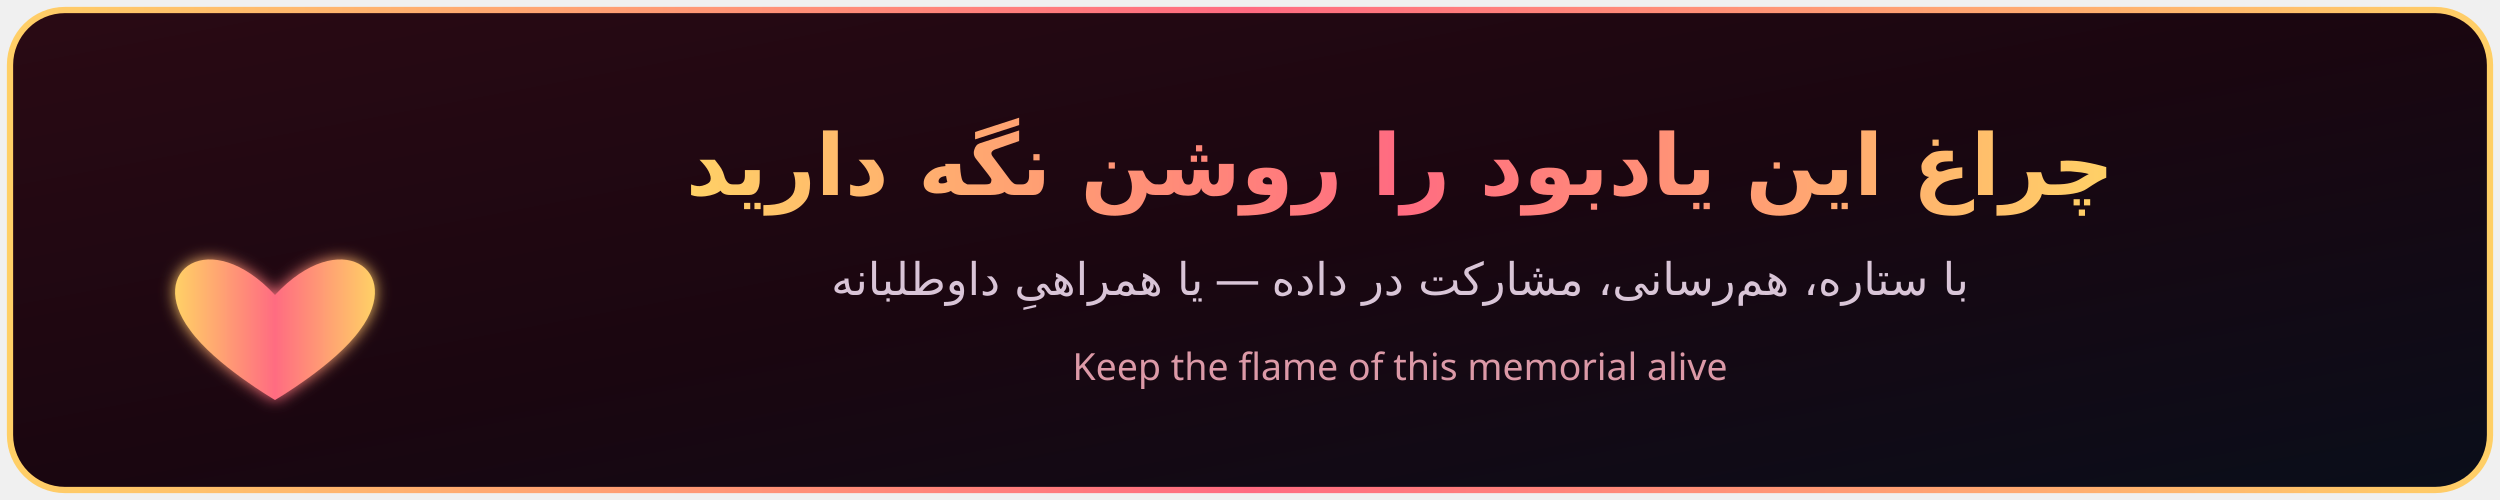
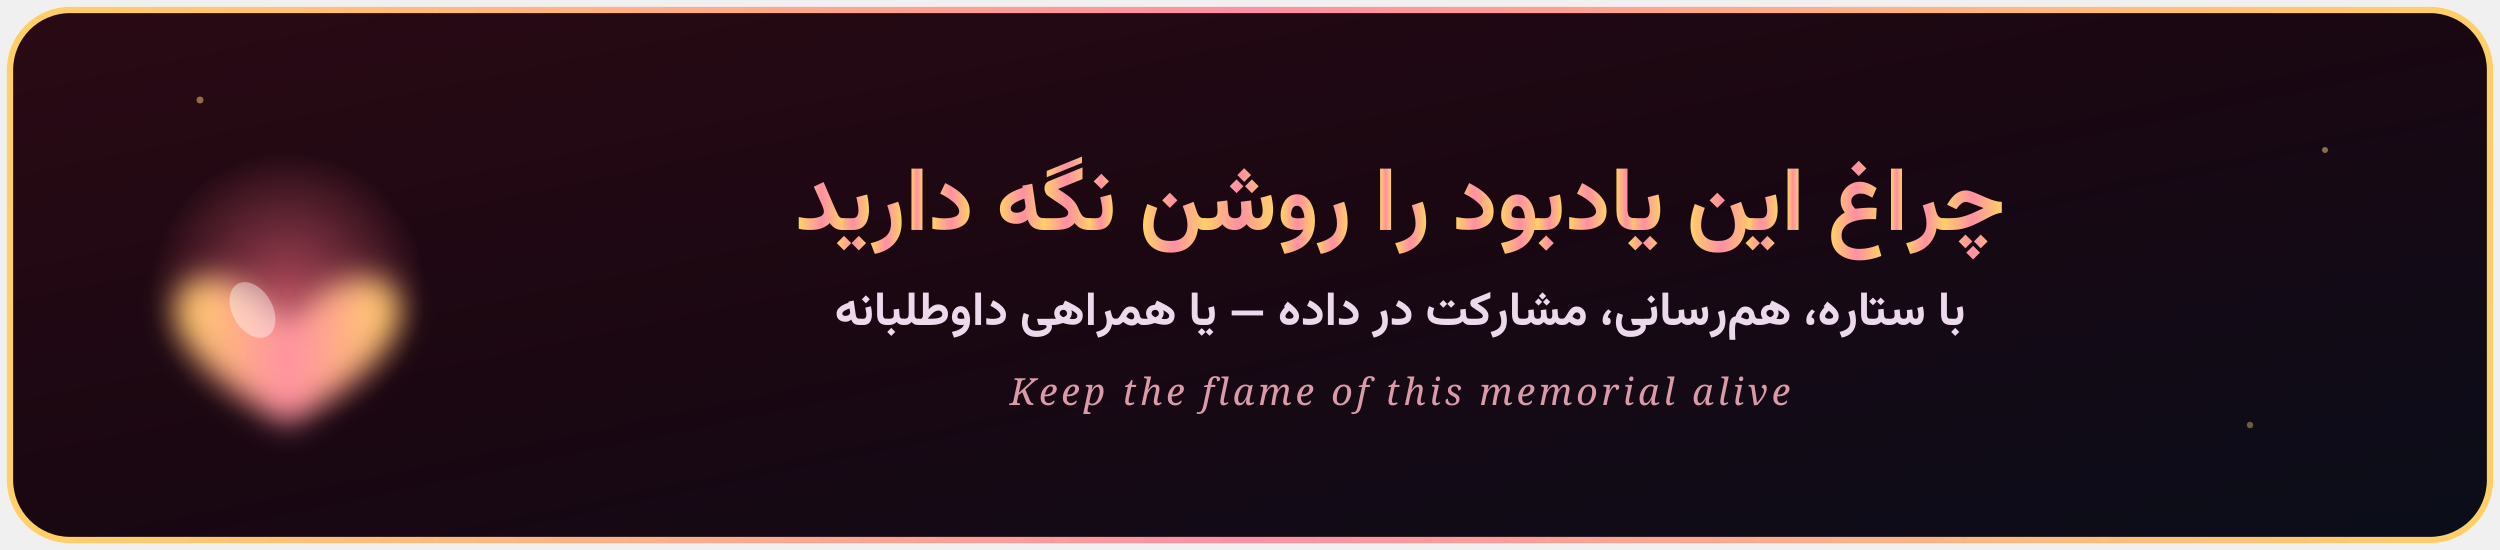
- <svg xmlns="http://www.w3.org/2000/svg" viewBox="0 0 1000 200" width="1000" height="200" role="img" aria-label="Support Javidnam">
+ <svg xmlns="http://www.w3.org/2000/svg" viewBox="0 0 1000 220" width="1000" height="220" role="img" aria-label="چراغ این یادبود را روشن نگه دارید">
  <defs>
    <linearGradient id="sbg" x1="0" y1="0" x2="1" y2="1">
      <stop offset="0%" stop-color="#2a0a14" />
-       <stop offset="50%" stop-color="#1a0610" />
+       <stop offset="50%" stop-color="#190712" />
      <stop offset="100%" stop-color="#0a0e1a" />
    </linearGradient>
    <linearGradient id="shine" x1="0" y1="0" x2="1" y2="0">
      <stop offset="0%" stop-color="#ffd166" />
-       <stop offset="50%" stop-color="#ff6b81" />
+       <stop offset="50%" stop-color="#ff8fa3" />
      <stop offset="100%" stop-color="#ffd166" />
      <animate attributeName="x1" values="-1;1;-1" dur="6s" repeatCount="indefinite" />
      <animate attributeName="x2" values="0;2;0" dur="6s" repeatCount="indefinite" />
    </linearGradient>
-     <filter id="g2" x="-50%" y="-50%" width="200%" height="200%">
-       <feGaussianBlur stdDeviation="3" result="b" />
-       <feMerge>
-         <feMergeNode in="b" />
-         <feMergeNode in="SourceGraphic" />
-       </feMerge>
+     <radialGradient id="heartGlow" cx="50%" cy="50%" r="50%">
+       <stop offset="0%" stop-color="#ff6b81" stop-opacity="0.6" />
+       <stop offset="100%" stop-color="#ff6b81" stop-opacity="0" />
+     </radialGradient>
+     <filter id="hb" x="-60%" y="-60%" width="220%" height="220%">
+       <feGaussianBlur stdDeviation="6" />
    </filter>
  </defs>
-   <rect x="4" y="4" width="992" height="192" rx="22" fill="url(#sbg)" stroke="url(#shine)" stroke-width="2.5" />
-   <rect x="4" y="4" width="992" height="192" rx="22" fill="none" stroke="#ffd166" stroke-width="1" opacity="0.0">
-     <animate attributeName="opacity" values="0;0.5;0" dur="4s" repeatCount="indefinite" />
+   <rect x="4" y="4" width="992" height="212" rx="24" fill="url(#sbg)" stroke="url(#shine)" stroke-width="2.5" />
+   <rect x="4" y="4" width="992" height="212" rx="24" fill="none" stroke="#ffd166" stroke-width="1" opacity="0">
+     <animate attributeName="opacity" values="0;0.45;0" dur="4s" repeatCount="indefinite" />
  </rect>
-   <g transform="translate(110,100)" filter="url(#g2)">
-     <path d="M0,18 C-26,-10 -52,8 -34,32 C-24,46 0,60 0,60 C0,60 24,46 34,32 C52,8 26,-10 0,18 Z" fill="url(#shine)">
-       <animateTransform attributeName="transform" type="scale" values="1;1.12;1" dur="1.3s" repeatCount="indefinite" additive="sum" />
-     </path>
+   <g fill="#ffd27a">
+     <circle cx="80" cy="40" r="1.4" opacity="0.5">
+       <animate attributeName="opacity" values="0.1;0.8;0.1" dur="3.5s" repeatCount="indefinite" />
+     </circle>
+     <circle cx="930" cy="60" r="1.2" opacity="0.5">
+       <animate attributeName="opacity" values="0.7;0.1;0.7" dur="4.2s" repeatCount="indefinite" />
+     </circle>
+     <circle cx="900" cy="170" r="1.3" opacity="0.4">
+       <animate attributeName="opacity" values="0.1;0.7;0.1" dur="5s" repeatCount="indefinite" />
+     </circle>
  </g>
-   <text x="560" y="78" text-anchor="middle" font-family="Vazirmatn, Tahoma, sans-serif" font-size="34" font-weight="800" fill="url(#shine)">چراغ این یادبود را روشن نگه دارید</text>
-   <text x="560" y="118" text-anchor="middle" font-family="Vazirmatn, Tahoma, sans-serif" font-size="18" fill="#e9d5e8" opacity="0.92">با ستاره، هم‌رسانی، مشارکت در داده — یا همراهیِ داوطلبانه</text>
-   <text x="560" y="152" text-anchor="middle" font-family="Vazirmatn, Tahoma, sans-serif" font-size="15" fill="#ffb3c1" opacity="0.85">Keep the flame of this memorial alive</text>
+   <g transform="translate(115,110)">
+     <circle cx="0" cy="6" r="55" fill="url(#heartGlow)">
+       <animate attributeName="opacity" values="0.5;1;0.5" dur="1.3s" repeatCount="indefinite" />
+     </circle>
+     <g filter="url(#hb)">
+       <path d="M0,30 C-30,-2 -58,16 -38,42 C-26,57 0,72 0,72 C0,72 26,57 38,42 C58,16 30,-2 0,30 Z" fill="url(#shine)" transform="translate(0,-12)">
+         <animateTransform attributeName="transform" type="scale" values="1;1.14;1;1.06;1" dur="1.3s" repeatCount="indefinite" additive="sum" />
+       </path>
+     </g>
+     <ellipse cx="-14" cy="14" rx="8" ry="12" fill="#fff" opacity="0.4" transform="rotate(-30 -14 14)" />
+   </g>
+   <path transform="translate(318.00,92.00) scale(0.01758,-0.01758)" d="M657 419Q657 445 645.5 485.5Q634 526 621 554L428 985L650 1092L894 526Q944 411 980.5 340.0Q1017 269 1088 269H1130V0H1088Q974 0 908.0 43.0Q842 86 789 156Q714 80 609.0 40.5Q504 1 352 1Q268 1 207.5 7.0Q147 13 85 28V296Q216 266 337 266Q420 266 493.0 280.5Q566 295 611.5 328.5Q657 362 657 419Z" fill="url(#shine)" />
+   <path transform="translate(337.51,92.00) scale(0.01758,-0.01758)" d="M194 0H-22V269H194Q275 269 304.5 318.0Q334 367 334 443Q334 511 319.0 590.5Q304 670 287 746L532 809Q551 718 562.0 628.5Q573 539 573 458Q573 327 538.0 223.5Q503 120 420.0 60.0Q337 0 194 0ZM341 -134 507 -298 341 -464 177 -298ZM5 -134 171 -298 5 -464 -159 -298Z" fill="url(#shine)" />
+   <path transform="translate(349.08,92.00) scale(0.01758,-0.01758)" d="M48 -544 -46 -298Q176 -250 296.5 -147.0Q417 -44 417 155Q417 245 390.5 354.5Q364 464 331 562L580 644Q618 536 638.5 415.5Q659 295 659 182Q659 -120 495.5 -304.0Q332 -488 48 -544Z" fill="url(#shine)" />
+   <path transform="translate(362.12,92.00) scale(0.01758,-0.01758)" d="M390 1397V1H140V1397Z" fill="url(#shine)" />
+   <path transform="translate(371.44,92.00) scale(0.01758,-0.01758)" d="M346 265Q438 265 517.5 279.0Q597 293 646.5 327.5Q696 362 696 424Q696 487 639.0 557.5Q582 628 484.0 698.0Q386 768 263 828L378 1068Q526 995 652.5 902.5Q779 810 857.0 694.0Q935 578 935 433Q935 203 781.0 102.5Q627 2 361 2Q284 2 216.5 8.0Q149 14 85 27V295Q150 282 221.5 273.5Q293 265 346 265Z" fill="url(#shine)" />
+   <path transform="translate(398.46,92.00) scale(0.01758,-0.01758)" d="M1075 0Q933 0 844.5 56.5Q756 113 719 235Q604 139 463 139Q301 139 193.0 227.0Q85 315 85 484Q85 608 156.5 699.0Q228 790 345.5 854.0Q463 918 602 960L595 1008L821 1054L915 417Q925 352 964.5 310.5Q1004 269 1079 269H1109V0ZM668 531Q668 545 665.5 561.5Q663 578 660 597L641 713Q559 685 488.5 651.0Q418 617 374.5 577.5Q331 538 331 493Q331 447 366.5 420.0Q402 393 460 393Q509 393 556.5 408.5Q604 424 636.0 454.5Q668 485 668 531Z" fill="url(#shine)" />
+   <path transform="translate(417.60,92.00) scale(0.01758,-0.01758)" d="M62 1201V1344L865 1671V1527ZM319 933Q449 853 538.5 787.0Q628 721 688.0 648.5Q748 576 789 476Q820 401 849.0 355.5Q878 310 921.5 289.5Q965 269 1038 269H1066V0H1038Q920 0 838.5 37.0Q757 74 699 159Q650 101 589.5 66.0Q529 31 441.5 15.5Q354 0 224 0H-20V269H223Q390 269 470.5 294.0Q551 319 551 395Q551 434 502.5 481.5Q454 529 380.5 579.5Q307 630 229.0 680.0Q151 730 91 774Q51 803 30.5 851.0Q10 899 10 948Q10 1003 35.5 1047.5Q61 1092 114 1113L876 1424V1159Z" fill="url(#shine)" />
+   <path transform="translate(435.99,92.00) scale(0.01758,-0.01758)" d="M140 0H-20V269H140Q221 269 250.5 318.0Q280 367 280 443Q280 511 265.0 590.5Q250 670 233 746L478 809Q497 718 508.0 628.5Q519 539 519 458Q519 327 484.0 223.5Q449 120 366.0 60.0Q283 0 140 0ZM258 1280 431 1107 258 934 85 1107Z" fill="url(#shine)" />
+   <path transform="translate(455.67,92.00) scale(0.01758,-0.01758)" d="M697 849 870 676 697 503 524 676ZM709 -249Q857 -249 942.0 -201.5Q1027 -154 1062.5 -72.5Q1098 9 1098 109Q1098 219 1064.0 333.5Q1030 448 990 547L1238 641L1318 399Q1335 344 1372.0 306.5Q1409 269 1478 269H1518V0H1482Q1434 0 1401.0 8.0Q1368 16 1339 38Q1313 -214 1155.0 -364.0Q997 -514 709 -514Q493 -514 355.5 -432.5Q218 -351 152.5 -211.0Q87 -71 87 103Q87 219 113.0 343.5Q139 468 185 591L412 503Q377 400 353.0 300.0Q329 200 329 111Q329 13 363.5 -69.0Q398 -151 481.0 -200.0Q564 -249 709 -249Z" fill="url(#shine)" />
+   <path transform="translate(482.01,92.00) scale(0.01758,-0.01758)" d="M891 1406 1047 1250 891 1094 735 1250ZM1065 1151 1221 995 1065 839 910 995ZM717 1151 873 995 717 839 561 995ZM677 0Q573 0 505.5 35.5Q438 71 396 131Q342 70 267.0 35.0Q192 0 72 0H-20V269H74Q187 269 236.0 299.5Q285 330 285 438Q285 461 281.5 523.5Q278 586 273 643L507 672L528 413Q537 269 679 269Q767 269 796.5 308.0Q826 347 826 438Q826 460 822.5 523.0Q819 586 814 643L1048 672L1069 413Q1073 348 1102.0 308.5Q1131 269 1199 269Q1263 269 1287.0 319.0Q1311 369 1311 438Q1311 494 1301.5 552.5Q1292 611 1280.0 660.0Q1268 709 1262 733L1503 799Q1523 722 1536.0 635.5Q1549 549 1549 463Q1549 342 1517.0 236.5Q1485 131 1408.5 65.5Q1332 0 1200 0Q1109 0 1048.0 37.5Q987 75 946 133Q894 74 828.5 37.0Q763 0 677 0Z" fill="url(#shine)" />
+   <path transform="translate(510.75,92.00) scale(0.01758,-0.01758)" d="M866 212Q866 -14 782.5 -167.0Q699 -320 543.5 -411.0Q388 -502 173 -543L82 -297Q291 -256 429.0 -178.5Q567 -101 601 13Q538 -2 485 -2Q298 -2 191.5 80.5Q85 163 85 348Q85 427 109.0 509.0Q133 591 180.0 660.0Q227 729 296.5 771.0Q366 813 457 813Q562 813 639.0 762.0Q716 711 766.5 625.0Q817 539 841.5 432.0Q866 325 866 212ZM483 265Q525 265 562.5 270.5Q600 276 627 283Q621 345 602.0 407.0Q583 469 547.5 510.0Q512 551 455 551Q403 551 374.0 517.0Q345 483 333.5 438.0Q322 393 322 358Q322 300 366.5 282.5Q411 265 483 265Z" fill="url(#shine)" />
+   <path transform="translate(527.46,92.00) scale(0.01758,-0.01758)" d="M48 -544 -46 -298Q176 -250 296.5 -147.0Q417 -44 417 155Q417 245 390.5 354.5Q364 464 331 562L580 644Q618 536 638.5 415.5Q659 295 659 182Q659 -120 495.5 -304.0Q332 -488 48 -544Z" fill="url(#shine)" />
+   <path transform="translate(549.58,92.00) scale(0.01758,-0.01758)" d="M390 1397V1H140V1397Z" fill="url(#shine)" />
+   <path transform="translate(558.89,92.00) scale(0.01758,-0.01758)" d="M48 -544 -46 -298Q176 -250 296.5 -147.0Q417 -44 417 155Q417 245 390.5 354.5Q364 464 331 562L580 644Q618 536 638.5 415.5Q659 295 659 182Q659 -120 495.5 -304.0Q332 -488 48 -544Z" fill="url(#shine)" />
+   <path transform="translate(581.01,92.00) scale(0.01758,-0.01758)" d="M346 265Q438 265 517.5 279.0Q597 293 646.5 327.5Q696 362 696 424Q696 487 639.0 557.5Q582 628 484.0 698.0Q386 768 263 828L378 1068Q526 995 652.5 902.5Q779 810 857.0 694.0Q935 578 935 433Q935 203 781.0 102.5Q627 2 361 2Q284 2 216.5 8.0Q149 14 85 27V295Q150 282 221.5 273.5Q293 265 346 265Z" fill="url(#shine)" />
+   <path transform="translate(598.95,92.00) scale(0.01758,-0.01758)" d="M457 809Q579 809 666.5 736.5Q754 664 803.5 541.5Q853 419 861 269H945V0H843Q790 -217 629.0 -351.5Q468 -486 173 -543L82 -297Q278 -259 419.5 -184.0Q561 -109 599 0H493Q294 0 189.5 83.0Q85 166 85 348Q85 422 108.0 502.5Q131 583 177.0 652.5Q223 722 293.0 765.5Q363 809 457 809ZM490 269H627Q621 339 602.0 402.0Q583 465 547.5 504.5Q512 544 455 544Q405 544 375.5 512.5Q346 481 334.0 437.5Q322 394 322 358Q322 302 367.0 285.5Q412 269 490 269Z" fill="url(#shine)" />
+   <path transform="translate(615.21,92.00) scale(0.01758,-0.01758)" d="M160 0H-21V269H160Q241 269 270.5 318.0Q300 367 300 443Q300 511 285.0 590.5Q270 670 253 746L498 809Q517 718 528.0 628.5Q539 539 539 458Q539 327 504.0 223.5Q469 120 386.0 60.0Q303 0 160 0ZM185 -125 358 -298 185 -471 12 -298Z" fill="url(#shine)" />
+   <path transform="translate(626.18,92.00) scale(0.01758,-0.01758)" d="M346 265Q438 265 517.5 279.0Q597 293 646.5 327.5Q696 362 696 424Q696 487 639.0 557.5Q582 628 484.0 698.0Q386 768 263 828L378 1068Q526 995 652.5 902.5Q779 810 857.0 694.0Q935 578 935 433Q935 203 781.0 102.5Q627 2 361 2Q284 2 216.5 8.0Q149 14 85 27V295Q150 282 221.5 273.5Q293 265 346 265Z" fill="url(#shine)" />
+   <path transform="translate(644.13,92.00) scale(0.01758,-0.01758)" d="M139 1397H390V475Q390 362 424.5 315.5Q459 269 558 269H583V0H558Q341 0 240.0 113.5Q139 227 139 456Z" fill="url(#shine)" />
+   <path transform="translate(654.03,92.00) scale(0.01758,-0.01758)" d="M194 0H-22V269H194Q275 269 304.5 318.0Q334 367 334 443Q334 511 319.0 590.5Q304 670 287 746L532 809Q551 718 562.0 628.5Q573 539 573 458Q573 327 538.0 223.5Q503 120 420.0 60.0Q337 0 194 0ZM341 -134 507 -298 341 -464 177 -298ZM5 -134 171 -298 5 -464 -159 -298Z" fill="url(#shine)" />
+   <path transform="translate(674.66,92.00) scale(0.01758,-0.01758)" d="M697 849 870 676 697 503 524 676ZM709 -249Q857 -249 942.0 -201.5Q1027 -154 1062.5 -72.5Q1098 9 1098 109Q1098 219 1064.0 333.5Q1030 448 990 547L1238 641L1318 399Q1335 344 1372.0 306.5Q1409 269 1478 269H1518V0H1482Q1434 0 1401.0 8.0Q1368 16 1339 38Q1313 -214 1155.0 -364.0Q997 -514 709 -514Q493 -514 355.5 -432.5Q218 -351 152.5 -211.0Q87 -71 87 103Q87 219 113.0 343.5Q139 468 185 591L412 503Q377 400 353.0 300.0Q329 200 329 111Q329 13 363.5 -69.0Q398 -151 481.0 -200.0Q564 -249 709 -249Z" fill="url(#shine)" />
+   <path transform="translate(700.99,92.00) scale(0.01758,-0.01758)" d="M194 0H-22V269H194Q275 269 304.5 318.0Q334 367 334 443Q334 511 319.0 590.5Q304 670 287 746L532 809Q551 718 562.0 628.5Q573 539 573 458Q573 327 538.0 223.5Q503 120 420.0 60.0Q337 0 194 0ZM341 -134 507 -298 341 -464 177 -298ZM5 -134 171 -298 5 -464 -159 -298Z" fill="url(#shine)" />
+   <path transform="translate(712.56,92.00) scale(0.01758,-0.01758)" d="M390 1397V1H140V1397Z" fill="url(#shine)" />
+   <path transform="translate(730.95,92.00) scale(0.01758,-0.01758)" d="M713 1574 886 1401 713 1228 540 1401ZM1122 500 1107 246Q1066 248 1037.0 248.0Q1008 248 979 248Q784 248 636.5 208.5Q489 169 406.0 86.5Q323 4 323 -126Q323 -231 380.0 -298.0Q437 -365 529.0 -397.5Q621 -430 726 -430Q845 -430 951.5 -406.0Q1058 -382 1158 -342L1229 -591Q1116 -637 988.5 -664.0Q861 -691 737 -691Q608 -691 490.5 -659.5Q373 -628 282.0 -561.5Q191 -495 138.0 -389.0Q85 -283 85 -134Q85 213 396 399Q353 452 326.5 521.0Q300 590 300 670Q300 785 361.0 882.5Q422 980 521.0 1039.0Q620 1098 734 1098Q830 1098 927.0 1060.0Q1024 1022 1120 954L1023 735Q954 776 890.0 802.5Q826 829 751 829Q672 829 608.5 783.0Q545 737 545 656Q545 595 576.5 552.0Q608 509 638 484Q731 495 806.0 501.5Q881 508 957 508Q998 508 1035.5 506.5Q1073 505 1122 500Z" fill="url(#shine)" />
+   <path transform="translate(753.94,92.00) scale(0.01758,-0.01758)" d="M390 1397V1H140V1397Z" fill="url(#shine)" />
+   <path transform="translate(763.26,92.00) scale(0.01758,-0.01758)" d="M804 0Q755 0 714.5 11.0Q674 22 647 39Q611 -184 461.0 -338.5Q311 -493 46 -544L-46 -298Q176 -250 296.5 -147.0Q417 -44 417 155Q417 245 390.5 354.5Q364 464 331 562L579 644L637 421Q654 353 690.0 311.0Q726 269 793 269H832V0Z" fill="url(#shine)" />
+   <path transform="translate(777.53,92.00) scale(0.01758,-0.01758)" d="M840 -104 996 -260 840 -416 685 -260ZM492 -104 648 -260 492 -416 336 -260ZM666 -360 822 -515 666 -671 510 -515ZM-20 269H150Q285 269 398.0 295.5Q511 322 631.0 373.5Q751 425 904 499Q753 555 647.5 597.5Q542 640 506 640Q451 640 406.5 606.0Q362 572 332 533L284 473L74 575L113 639Q182 752 279.5 826.5Q377 901 507 901Q561 901 634.5 875.0Q708 849 793.0 810.5Q878 772 968.5 733.5Q1059 695 1148.5 668.5Q1238 642 1319 640V394Q1250 385 1186.5 362.0Q1123 339 1051.0 303.0Q979 267 884 216Q756 148 643.0 99.5Q530 51 411.5 25.5Q293 0 147 0H-20Z" fill="url(#shine)" />
+   <path transform="translate(333.85,130.00) scale(0.00928,-0.00928)" d="M1075 0Q933 0 844.5 56.5Q756 113 719 235Q604 139 463 139Q301 139 193.0 227.0Q85 315 85 484Q85 608 156.5 699.0Q228 790 345.5 854.0Q463 918 602 960L595 1008L821 1054L915 417Q925 352 964.5 310.5Q1004 269 1079 269H1109V0ZM668 531Q668 545 665.5 561.5Q663 578 660 597L641 713Q559 685 488.5 651.0Q418 617 374.5 577.5Q331 538 331 493Q331 447 366.5 420.0Q402 393 460 393Q509 393 556.5 408.5Q604 424 636.0 454.5Q668 485 668 531Z" fill="#ecd9ec" />
+   <path transform="translate(343.95,130.00) scale(0.00928,-0.00928)" d="M140 0H-20V269H140Q221 269 250.5 318.0Q280 367 280 443Q280 511 265.0 590.5Q250 670 233 746L478 809Q497 718 508.0 628.5Q519 539 519 458Q519 327 484.0 223.5Q449 120 366.0 60.0Q283 0 140 0ZM258 1280 431 1107 258 934 85 1107Z" fill="#ecd9ec" />
+   <path transform="translate(349.56,130.00) scale(0.00928,-0.00928)" d="M139 1397H390V475Q390 362 424.5 315.5Q459 269 558 269H583V0H558Q341 0 240.0 113.5Q139 227 139 456Z" fill="#ecd9ec" />
+   <path transform="translate(354.78,130.00) scale(0.00928,-0.00928)" d="M-21 269H96Q209 269 253.0 310.0Q297 351 297 455Q297 511 294.5 564.0Q292 617 287 669L521 697L541 421Q546 342 585.5 305.5Q625 269 709 269H730V0H707Q605 0 534.5 37.0Q464 74 419 134Q360 70 275.5 35.0Q191 0 96 0H-21ZM185 -125 358 -298 185 -471 12 -298Z" fill="#ecd9ec" />
+   <path transform="translate(361.37,130.00) scale(0.00928,-0.00928)" d="M227 471V1397H478V470Q478 373 510.5 321.0Q543 269 639 269H671V0H641Q534 0 467.5 34.0Q401 68 353 133Q301 70 233.5 35.0Q166 0 46 0H-20V269H40Q145 269 186.0 319.5Q227 370 227 471Z" fill="#ecd9ec" />
+   <path transform="translate(367.41,130.00) scale(0.00928,-0.00928)" d="M128 269Q142 293 157.5 316.0Q173 339 189 362V1397H440V681Q535 777 632.5 831.5Q730 886 844 887Q970 887 1066.0 834.5Q1162 782 1216.0 690.0Q1270 598 1270 479Q1270 300 1169.5 195.0Q1069 90 895.0 45.0Q721 0 498 0H-20V269ZM852 623Q774 623 695.0 574.5Q616 526 541.5 445.5Q467 365 402 269H507Q653 269 770.0 284.5Q887 300 955.5 341.5Q1024 383 1024 461Q1024 534 975.5 578.5Q927 623 852 623Z" fill="#ecd9ec" />
+   <path transform="translate(379.98,130.00) scale(0.00928,-0.00928)" d="M866 212Q866 -14 782.5 -167.0Q699 -320 543.5 -411.0Q388 -502 173 -543L82 -297Q291 -256 429.0 -178.5Q567 -101 601 13Q538 -2 485 -2Q298 -2 191.5 80.5Q85 163 85 348Q85 427 109.0 509.0Q133 591 180.0 660.0Q227 729 296.5 771.0Q366 813 457 813Q562 813 639.0 762.0Q716 711 766.5 625.0Q817 539 841.5 432.0Q866 325 866 212ZM483 265Q525 265 562.5 270.5Q600 276 627 283Q621 345 602.0 407.0Q583 469 547.5 510.0Q512 551 455 551Q403 551 374.0 517.0Q345 483 333.5 438.0Q322 393 322 358Q322 300 366.5 282.5Q411 265 483 265Z" fill="#ecd9ec" />
+   <path transform="translate(388.80,130.00) scale(0.00928,-0.00928)" d="M390 1397V1H140V1397Z" fill="#ecd9ec" />
+   <path transform="translate(393.72,130.00) scale(0.00928,-0.00928)" d="M346 265Q438 265 517.5 279.0Q597 293 646.5 327.5Q696 362 696 424Q696 487 639.0 557.5Q582 628 484.0 698.0Q386 768 263 828L378 1068Q526 995 652.5 902.5Q779 810 857.0 694.0Q935 578 935 433Q935 203 781.0 102.5Q627 2 361 2Q284 2 216.5 8.0Q149 14 85 27V295Q150 282 221.5 273.5Q293 265 346 265Z" fill="#ecd9ec" />
+   <path transform="translate(407.98,130.00) scale(0.00928,-0.00928)" d="M709 -514Q489 -514 352.0 -430.5Q215 -347 151.0 -206.5Q87 -66 87 105Q87 198 105.5 302.5Q124 407 165 519L392 436Q329 253 329 107Q329 8 364.0 -72.5Q399 -153 482.5 -201.0Q566 -249 709 -249Q866 -249 964.5 -215.0Q1063 -181 1109.0 -138.0Q1155 -95 1155 -68Q1155 -30 1119.5 -15.0Q1084 0 1007 0H852Q815 0 804.0 20.0Q793 40 783 74L744 218Q738 240 741.0 254.0Q744 268 776 268H1370V0H1368Q1376 -22 1378.0 -36.0Q1380 -50 1380 -67Q1380 -183 1302.0 -285.0Q1224 -387 1074.5 -450.5Q925 -514 709 -514Z" fill="#ecd9ec" />
+   <path transform="translate(420.49,130.00) scale(0.00928,-0.00928)" d="M510 86Q420 54 304.5 27.0Q189 0 79 0H-20V269H66Q105 269 138.5 270.0Q172 271 209 274Q171 317 149.5 383.5Q128 450 128 510Q128 599 171.5 679.5Q215 760 298.5 812.0Q382 864 502 867L597 1054Q844 937 1014.0 843.0Q1184 749 1271.5 649.5Q1359 550 1359 415Q1359 217 1239.5 113.5Q1120 10 922 10Q852 10 776.0 22.0Q700 34 630.5 52.0Q561 70 510 86ZM363 512Q363 456 413.0 406.5Q463 357 527 335Q561 345 597.0 368.0Q633 391 658.0 424.5Q683 458 683 496Q683 561 638.5 608.0Q594 655 529 655Q461 655 412.0 613.5Q363 572 363 512ZM790 270Q836 263 881.5 259.0Q927 255 950 255Q1021 255 1073.0 288.5Q1125 322 1125 408Q1125 446 1073.5 500.0Q1022 554 868 641Q890 588 890 531Q890 450 863.0 385.5Q836 321 790 270Z" fill="#ecd9ec" />
+   <path transform="translate(433.89,130.00) scale(0.00928,-0.00928)" d="M390 1397V1H140V1397Z" fill="#ecd9ec" />
+   <path transform="translate(438.81,130.00) scale(0.00928,-0.00928)" d="M804 0Q755 0 714.5 11.0Q674 22 647 39Q611 -184 461.0 -338.5Q311 -493 46 -544L-46 -298Q176 -250 296.5 -147.0Q417 -44 417 155Q417 245 390.5 354.5Q364 464 331 562L579 644L637 421Q654 353 690.0 311.0Q726 269 793 269H832V0Z" fill="#ecd9ec" />
+   <path transform="translate(446.34,130.00) scale(0.00928,-0.00928)" d="M24 0H-20L-19 269H19Q72 269 112.5 307.5Q153 346 189.5 406.0Q226 466 265.0 534.0Q304 602 353.5 662.0Q403 722 469.0 760.5Q535 799 626 799Q738 799 820.0 752.5Q902 706 953.0 626.5Q1004 547 1021 449Q1038 349 1079.0 309.0Q1120 269 1168 269H1194V0H1167Q1103 0 1041.0 28.5Q979 57 942 102Q893 38 831.5 7.5Q770 -23 682 -23Q579 -23 490.0 21.5Q401 66 313 136Q256 78 196.5 39.0Q137 0 24 0ZM634 543Q591 543 556.5 514.5Q522 486 496.0 444.0Q470 402 451 363Q482 333 511.0 311.5Q540 290 566 276Q601 257 630.5 249.0Q660 241 683 241Q740 241 765.5 279.0Q791 317 791 371Q791 442 749.5 492.5Q708 543 634 543Z" fill="#ecd9ec" />
+   <path transform="translate(457.23,130.00) scale(0.00928,-0.00928)" d="M510 86Q420 54 304.5 27.0Q189 0 79 0H-20V269H66Q105 269 138.5 270.0Q172 271 209 274Q171 317 149.5 383.5Q128 450 128 510Q128 599 171.5 679.5Q215 760 298.5 812.0Q382 864 502 867L597 1054Q844 937 1014.0 843.0Q1184 749 1271.5 649.5Q1359 550 1359 415Q1359 217 1239.5 113.5Q1120 10 922 10Q852 10 776.0 22.0Q700 34 630.5 52.0Q561 70 510 86ZM363 512Q363 456 413.0 406.5Q463 357 527 335Q561 345 597.0 368.0Q633 391 658.0 424.5Q683 458 683 496Q683 561 638.5 608.0Q594 655 529 655Q461 655 412.0 613.5Q363 572 363 512ZM790 270Q836 263 881.5 259.0Q927 255 950 255Q1021 255 1073.0 288.5Q1125 322 1125 408Q1125 446 1073.5 500.0Q1022 554 868 641Q890 588 890 531Q890 450 863.0 385.5Q836 321 790 270Z" fill="#ecd9ec" />
+   <path transform="translate(475.41,130.00) scale(0.00928,-0.00928)" d="M139 1397H390V475Q390 362 424.5 315.5Q459 269 558 269H583V0H558Q341 0 240.0 113.5Q139 227 139 456Z" fill="#ecd9ec" />
+   <path transform="translate(480.64,130.00) scale(0.00928,-0.00928)" d="M194 0H-22V269H194Q275 269 304.5 318.0Q334 367 334 443Q334 511 319.0 590.5Q304 670 287 746L532 809Q551 718 562.0 628.5Q573 539 573 458Q573 327 538.0 223.5Q503 120 420.0 60.0Q337 0 194 0ZM341 -134 507 -298 341 -464 177 -298ZM5 -134 171 -298 5 -464 -159 -298Z" fill="#ecd9ec" />
+   <path transform="translate(491.53,130.00) scale(0.00928,-0.00928)" d="M1477 413H123V624H1477Z" fill="#ecd9ec" />
+   <path transform="translate(511.16,130.00) scale(0.00928,-0.00928)" d="M302 773 263 808 419 1008Q510 935 597.5 863.0Q685 791 756.0 715.5Q827 640 869.0 558.0Q911 476 911 384Q911 266 858.0 181.0Q805 96 712.0 50.0Q619 4 498 4Q298 4 191.5 102.5Q85 201 85 350Q85 474 146.5 571.5Q208 669 302 773ZM672 385Q672 420 642.5 461.0Q613 502 570.0 542.0Q527 582 486 613Q426 558 375.0 493.5Q324 429 324 375Q324 326 369.5 297.5Q415 269 497 269Q672 269 672 385Z" fill="#ecd9ec" />
+   <path transform="translate(520.39,130.00) scale(0.00928,-0.00928)" d="M346 265Q438 265 517.5 279.0Q597 293 646.5 327.5Q696 362 696 424Q696 487 639.0 557.5Q582 628 484.0 698.0Q386 768 263 828L378 1068Q526 995 652.5 902.5Q779 810 857.0 694.0Q935 578 935 433Q935 203 781.0 102.5Q627 2 361 2Q284 2 216.5 8.0Q149 14 85 27V295Q150 282 221.5 273.5Q293 265 346 265Z" fill="#ecd9ec" />
+   <path transform="translate(529.86,130.00) scale(0.00928,-0.00928)" d="M390 1397V1H140V1397Z" fill="#ecd9ec" />
+   <path transform="translate(534.78,130.00) scale(0.00928,-0.00928)" d="M346 265Q438 265 517.5 279.0Q597 293 646.5 327.5Q696 362 696 424Q696 487 639.0 557.5Q582 628 484.0 698.0Q386 768 263 828L378 1068Q526 995 652.5 902.5Q779 810 857.0 694.0Q935 578 935 433Q935 203 781.0 102.5Q627 2 361 2Q284 2 216.5 8.0Q149 14 85 27V295Q150 282 221.5 273.5Q293 265 346 265Z" fill="#ecd9ec" />
+   <path transform="translate(549.04,130.00) scale(0.00928,-0.00928)" d="M48 -544 -46 -298Q176 -250 296.5 -147.0Q417 -44 417 155Q417 245 390.5 354.5Q364 464 331 562L580 644Q618 536 638.5 415.5Q659 295 659 182Q659 -120 495.5 -304.0Q332 -488 48 -544Z" fill="#ecd9ec" />
+   <path transform="translate(555.92,130.00) scale(0.00928,-0.00928)" d="M346 265Q438 265 517.5 279.0Q597 293 646.5 327.5Q696 362 696 424Q696 487 639.0 557.5Q582 628 484.0 698.0Q386 768 263 828L378 1068Q526 995 652.5 902.5Q779 810 857.0 694.0Q935 578 935 433Q935 203 781.0 102.5Q627 2 361 2Q284 2 216.5 8.0Q149 14 85 27V295Q150 282 221.5 273.5Q293 265 346 265Z" fill="#ecd9ec" />
+   <path transform="translate(570.18,130.00) scale(0.00928,-0.00928)" d="M1106 1074 1272 910 1106 744 942 910ZM770 1074 936 910 770 744 606 910ZM1500 669 1734 697 1754 421Q1759 342 1797.0 305.5Q1835 269 1920 269H1943V0H1920Q1806 0 1730.5 42.5Q1655 85 1606 162Q1516 76 1385.5 38.0Q1255 0 1042 0H875Q641 0 463.0 41.0Q285 82 185.0 188.0Q85 294 85 490Q85 576 104.5 658.0Q124 740 153 810L377 725Q361 679 344.5 619.5Q328 560 328 505Q328 402 400.0 351.5Q472 301 596.0 285.0Q720 269 875 269H1042Q1190 269 1294.5 282.0Q1399 295 1454.5 335.0Q1510 375 1510 456Q1510 506 1507.0 564.0Q1504 622 1500 669Z" fill="#ecd9ec" />
+   <path transform="translate(588.02,130.00) scale(0.00928,-0.00928)" d="M319 933Q449 853 556.5 773.0Q664 693 728.5 600.5Q793 508 793 391Q793 240 724.0 154.5Q655 69 527.5 34.5Q400 0 224 0H-20V269H223Q390 269 470.5 294.0Q551 319 551 395Q551 434 502.5 481.5Q454 529 380.5 579.5Q307 630 229.0 680.0Q151 730 91 774Q51 803 30.5 849.5Q10 896 10 945Q10 998 35.5 1045.0Q61 1092 114 1113L876 1424V1159Z" fill="#ecd9ec" />
+   <path transform="translate(596.64,130.00) scale(0.00928,-0.00928)" d="M48 -544 -46 -298Q176 -250 296.5 -147.0Q417 -44 417 155Q417 245 390.5 354.5Q364 464 331 562L580 644Q618 536 638.5 415.5Q659 295 659 182Q659 -120 495.5 -304.0Q332 -488 48 -544Z" fill="#ecd9ec" />
+   <path transform="translate(603.52,130.00) scale(0.00928,-0.00928)" d="M139 1397H390V475Q390 362 424.5 315.5Q459 269 558 269H583V0H558Q341 0 240.0 113.5Q139 227 139 456Z" fill="#ecd9ec" />
+   <path transform="translate(608.75,130.00) scale(0.00928,-0.00928)" d="M891 1406 1047 1250 891 1094 735 1250ZM1065 1151 1221 995 1065 839 910 995ZM717 1151 873 995 717 839 561 995ZM1200 0Q1109 0 1048.0 37.5Q987 75 946 133Q894 74 828.5 37.0Q763 0 677 0Q573 0 505.5 35.5Q438 71 396 131Q342 70 267.0 35.0Q192 0 72 0H-20V269H74Q187 269 236.0 299.5Q285 330 285 438Q285 461 281.5 523.5Q278 586 273 643L507 672L528 413Q537 269 679 269Q767 269 796.5 308.0Q826 347 826 438Q826 460 822.5 523.0Q819 586 814 643L1048 672L1069 413Q1073 348 1102.0 308.5Q1131 269 1199 269Q1262 269 1287.5 312.5Q1313 356 1313 438Q1313 474 1309.5 536.5Q1306 599 1301 661L1535 690L1556 413Q1561 335 1600.5 302.0Q1640 269 1719 269H1749V0H1721Q1627 0 1556.0 33.5Q1485 67 1447 126Q1407 71 1348.0 35.5Q1289 0 1200 0Z" fill="#ecd9ec" />
+   <path transform="translate(624.79,130.00) scale(0.00928,-0.00928)" d="M682 -23Q579 -23 490.0 21.5Q401 66 313 136Q256 78 196.5 39.0Q137 0 24 0H-20V269H19Q72 269 112.5 307.5Q153 346 189.5 406.0Q226 466 265.0 534.0Q304 602 353.5 662.0Q403 722 469.0 760.5Q535 799 626 799Q749 799 839.5 740.5Q930 682 979.0 586.0Q1028 490 1028 376Q1028 201 941.0 89.0Q854 -23 682 -23ZM634 543Q591 543 556.5 514.5Q522 486 496.0 444.0Q470 402 451 363Q507 310 559 280Q597 258 628.0 249.5Q659 241 683 241Q740 241 765.5 279.0Q791 317 791 371Q791 442 749.5 492.5Q708 543 634 543Z" fill="#ecd9ec" />
+   <path transform="translate(639.89,130.00) scale(0.00928,-0.00928)" d="M499 576Q438 521 399.0 461.5Q360 402 349 322Q473 303 473 163Q473 87 430.5 43.5Q388 0 309 0Q215 0 169.5 51.5Q124 103 124 193Q124 348 193.0 468.0Q262 588 374 676Z" fill="#ecd9ec" />
+   <path transform="translate(645.56,130.00) scale(0.00928,-0.00928)" d="M709 -514Q489 -514 352.0 -430.5Q215 -347 151.0 -206.5Q87 -66 87 105Q87 198 105.5 302.5Q124 407 165 519L392 436Q329 253 329 107Q329 8 364.0 -72.5Q399 -153 482.5 -201.0Q566 -249 709 -249Q866 -249 964.5 -215.0Q1063 -181 1109.0 -138.0Q1155 -95 1155 -68Q1155 -30 1119.5 -15.0Q1084 0 1007 0H852Q815 0 804.0 20.0Q793 40 783 74L744 218Q738 240 741.0 254.0Q744 268 776 268H1370V0H1368Q1376 -22 1378.0 -36.0Q1380 -50 1380 -67Q1380 -183 1302.0 -285.0Q1224 -387 1074.5 -450.5Q925 -514 709 -514Z" fill="#ecd9ec" />
+   <path transform="translate(658.08,130.00) scale(0.00928,-0.00928)" d="M140 0H-20V269H140Q221 269 250.5 318.0Q280 367 280 443Q280 511 265.0 590.5Q250 670 233 746L478 809Q497 718 508.0 628.5Q519 539 519 458Q519 327 484.0 223.5Q449 120 366.0 60.0Q283 0 140 0ZM258 1280 431 1107 258 934 85 1107Z" fill="#ecd9ec" />
+   <path transform="translate(663.68,130.00) scale(0.00928,-0.00928)" d="M139 1397H390V475Q390 362 424.5 315.5Q459 269 558 269H583V0H558Q341 0 240.0 113.5Q139 227 139 456Z" fill="#ecd9ec" />
+   <path transform="translate(668.90,130.00) scale(0.00928,-0.00928)" d="M677 0Q573 0 505.5 35.5Q438 71 396 131Q342 70 267.0 35.0Q192 0 72 0H-20V269H74Q187 269 236.0 299.5Q285 330 285 438Q285 461 281.5 523.5Q278 586 273 643L507 672L528 413Q537 269 679 269Q767 269 796.5 308.0Q826 347 826 438Q826 460 822.5 523.0Q819 586 814 643L1048 672L1069 413Q1073 348 1102.0 308.5Q1131 269 1199 269Q1263 269 1287.0 319.0Q1311 369 1311 438Q1311 494 1301.5 552.5Q1292 611 1280.0 660.0Q1268 709 1262 733L1503 799Q1523 722 1536.0 635.5Q1549 549 1549 463Q1549 342 1517.0 236.5Q1485 131 1408.5 65.5Q1332 0 1200 0Q1109 0 1048.0 37.5Q987 75 946 133Q894 74 828.5 37.0Q763 0 677 0Z" fill="#ecd9ec" />
+   <path transform="translate(684.07,130.00) scale(0.00928,-0.00928)" d="M48 -544 -46 -298Q176 -250 296.5 -147.0Q417 -44 417 155Q417 245 390.5 354.5Q364 464 331 562L580 644Q618 536 638.5 415.5Q659 295 659 182Q659 -120 495.5 -304.0Q332 -488 48 -544Z" fill="#ecd9ec" />
+   <path transform="translate(690.95,130.00) scale(0.00928,-0.00928)" d="M1165 460Q1172 416 1191.5 372.0Q1211 328 1241.5 298.5Q1272 269 1311 269H1338V0H1311Q1247 0 1186.0 29.0Q1125 58 1087 104Q1045 44 985.5 14.0Q926 -16 834 -16Q779 -16 717.5 3.0Q656 22 597.5 46.5Q539 71 491.0 90.0Q443 109 414 109Q362 109 345.5 13.5Q329 -82 329 -243Q329 -367 335.5 -474.5Q342 -582 346 -637H92Q86 -532 82.0 -434.5Q78 -337 78 -245Q78 -74 95.5 57.0Q113 188 172.0 270.0Q231 352 354 374Q389 489 446.0 585.5Q503 682 584.0 740.0Q665 798 770 798Q927 798 1033.5 706.5Q1140 615 1165 460ZM936 366Q936 435 891.5 487.5Q847 540 774 540Q727 540 691.0 508.5Q655 477 630.5 429.0Q606 381 590 333Q665 299 731.0 273.5Q797 248 838 248Q891 248 913.5 283.5Q936 319 936 366Z" fill="#ecd9ec" />
+   <path transform="translate(703.18,130.00) scale(0.00928,-0.00928)" d="M510 86Q420 54 304.5 27.0Q189 0 79 0H-20V269H66Q105 269 138.5 270.0Q172 271 209 274Q171 317 149.5 383.5Q128 450 128 510Q128 599 171.5 679.5Q215 760 298.5 812.0Q382 864 502 867L597 1054Q844 937 1014.0 843.0Q1184 749 1271.5 649.5Q1359 550 1359 415Q1359 217 1239.5 113.5Q1120 10 922 10Q852 10 776.0 22.0Q700 34 630.5 52.0Q561 70 510 86ZM363 512Q363 456 413.0 406.5Q463 357 527 335Q561 345 597.0 368.0Q633 391 658.0 424.5Q683 458 683 496Q683 561 638.5 608.0Q594 655 529 655Q461 655 412.0 613.5Q363 572 363 512ZM790 270Q836 263 881.5 259.0Q927 255 950 255Q1021 255 1073.0 288.5Q1125 322 1125 408Q1125 446 1073.5 500.0Q1022 554 868 641Q890 588 890 531Q890 450 863.0 385.5Q836 321 790 270Z" fill="#ecd9ec" />
+   <path transform="translate(721.37,130.00) scale(0.00928,-0.00928)" d="M499 576Q438 521 399.0 461.5Q360 402 349 322Q473 303 473 163Q473 87 430.5 43.5Q388 0 309 0Q215 0 169.5 51.5Q124 103 124 193Q124 348 193.0 468.0Q262 588 374 676Z" fill="#ecd9ec" />
+   <path transform="translate(727.03,130.00) scale(0.00928,-0.00928)" d="M302 773 263 808 419 1008Q510 935 597.5 863.0Q685 791 756.0 715.5Q827 640 869.0 558.0Q911 476 911 384Q911 266 858.0 181.0Q805 96 712.0 50.0Q619 4 498 4Q298 4 191.5 102.5Q85 201 85 350Q85 474 146.5 571.5Q208 669 302 773ZM672 385Q672 420 642.5 461.0Q613 502 570.0 542.0Q527 582 486 613Q426 558 375.0 493.5Q324 429 324 375Q324 326 369.5 297.5Q415 269 497 269Q672 269 672 385Z" fill="#ecd9ec" />
+   <path transform="translate(736.26,130.00) scale(0.00928,-0.00928)" d="M48 -544 -46 -298Q176 -250 296.5 -147.0Q417 -44 417 155Q417 245 390.5 354.5Q364 464 331 562L580 644Q618 536 638.5 415.5Q659 295 659 182Q659 -120 495.5 -304.0Q332 -488 48 -544Z" fill="#ecd9ec" />
+   <path transform="translate(743.15,130.00) scale(0.00928,-0.00928)" d="M139 1397H390V475Q390 362 424.5 315.5Q459 269 558 269H583V0H558Q341 0 240.0 113.5Q139 227 139 456Z" fill="#ecd9ec" />
+   <path transform="translate(748.37,130.00) scale(0.00928,-0.00928)" d="M422 1182 588 1018 422 852 258 1018ZM86 1182 252 1018 86 852 -78 1018ZM-20 269H120Q233 269 277.0 310.0Q321 351 321 455Q321 511 318.5 564.0Q316 617 311 669L545 697L565 421Q570 342 609.5 305.5Q649 269 733 269H754V0H731Q629 0 558.5 37.0Q488 74 443 134Q384 70 299.5 35.0Q215 0 120 0H-20Z" fill="#ecd9ec" />
+   <path transform="translate(755.18,130.00) scale(0.00928,-0.00928)" d="M677 0Q573 0 505.5 35.5Q438 71 396 131Q342 70 267.0 35.0Q192 0 72 0H-20V269H74Q187 269 236.0 299.5Q285 330 285 438Q285 461 281.5 523.5Q278 586 273 643L507 672L528 413Q537 269 679 269Q767 269 796.5 308.0Q826 347 826 438Q826 460 822.5 523.0Q819 586 814 643L1048 672L1069 413Q1073 348 1102.0 308.5Q1131 269 1199 269Q1263 269 1287.0 319.0Q1311 369 1311 438Q1311 494 1301.5 552.5Q1292 611 1280.0 660.0Q1268 709 1262 733L1503 799Q1523 722 1536.0 635.5Q1549 549 1549 463Q1549 342 1517.0 236.5Q1485 131 1408.5 65.5Q1332 0 1200 0Q1109 0 1048.0 37.5Q987 75 946 133Q894 74 828.5 37.0Q763 0 677 0Z" fill="#ecd9ec" />
+   <path transform="translate(775.14,130.00) scale(0.00928,-0.00928)" d="M139 1397H390V475Q390 362 424.5 315.5Q459 269 558 269H583V0H558Q341 0 240.0 113.5Q139 227 139 456Z" fill="#ecd9ec" />
+   <path transform="translate(780.36,130.00) scale(0.00928,-0.00928)" d="M160 0H-21V269H160Q241 269 270.5 318.0Q300 367 300 443Q300 511 285.0 590.5Q270 670 253 746L498 809Q517 718 528.0 628.5Q539 539 539 458Q539 327 504.0 223.5Q469 120 386.0 60.0Q303 0 160 0ZM185 -125 358 -298 185 -471 12 -298Z" fill="#ecd9ec" />
+   <text x="560" y="162" text-anchor="middle" font-family="Georgia, serif" font-size="15" letter-spacing="1.5" fill="#ffb3c1" opacity="0.85" font-style="italic">Keep the flame of this memorial alive</text>
</svg>
